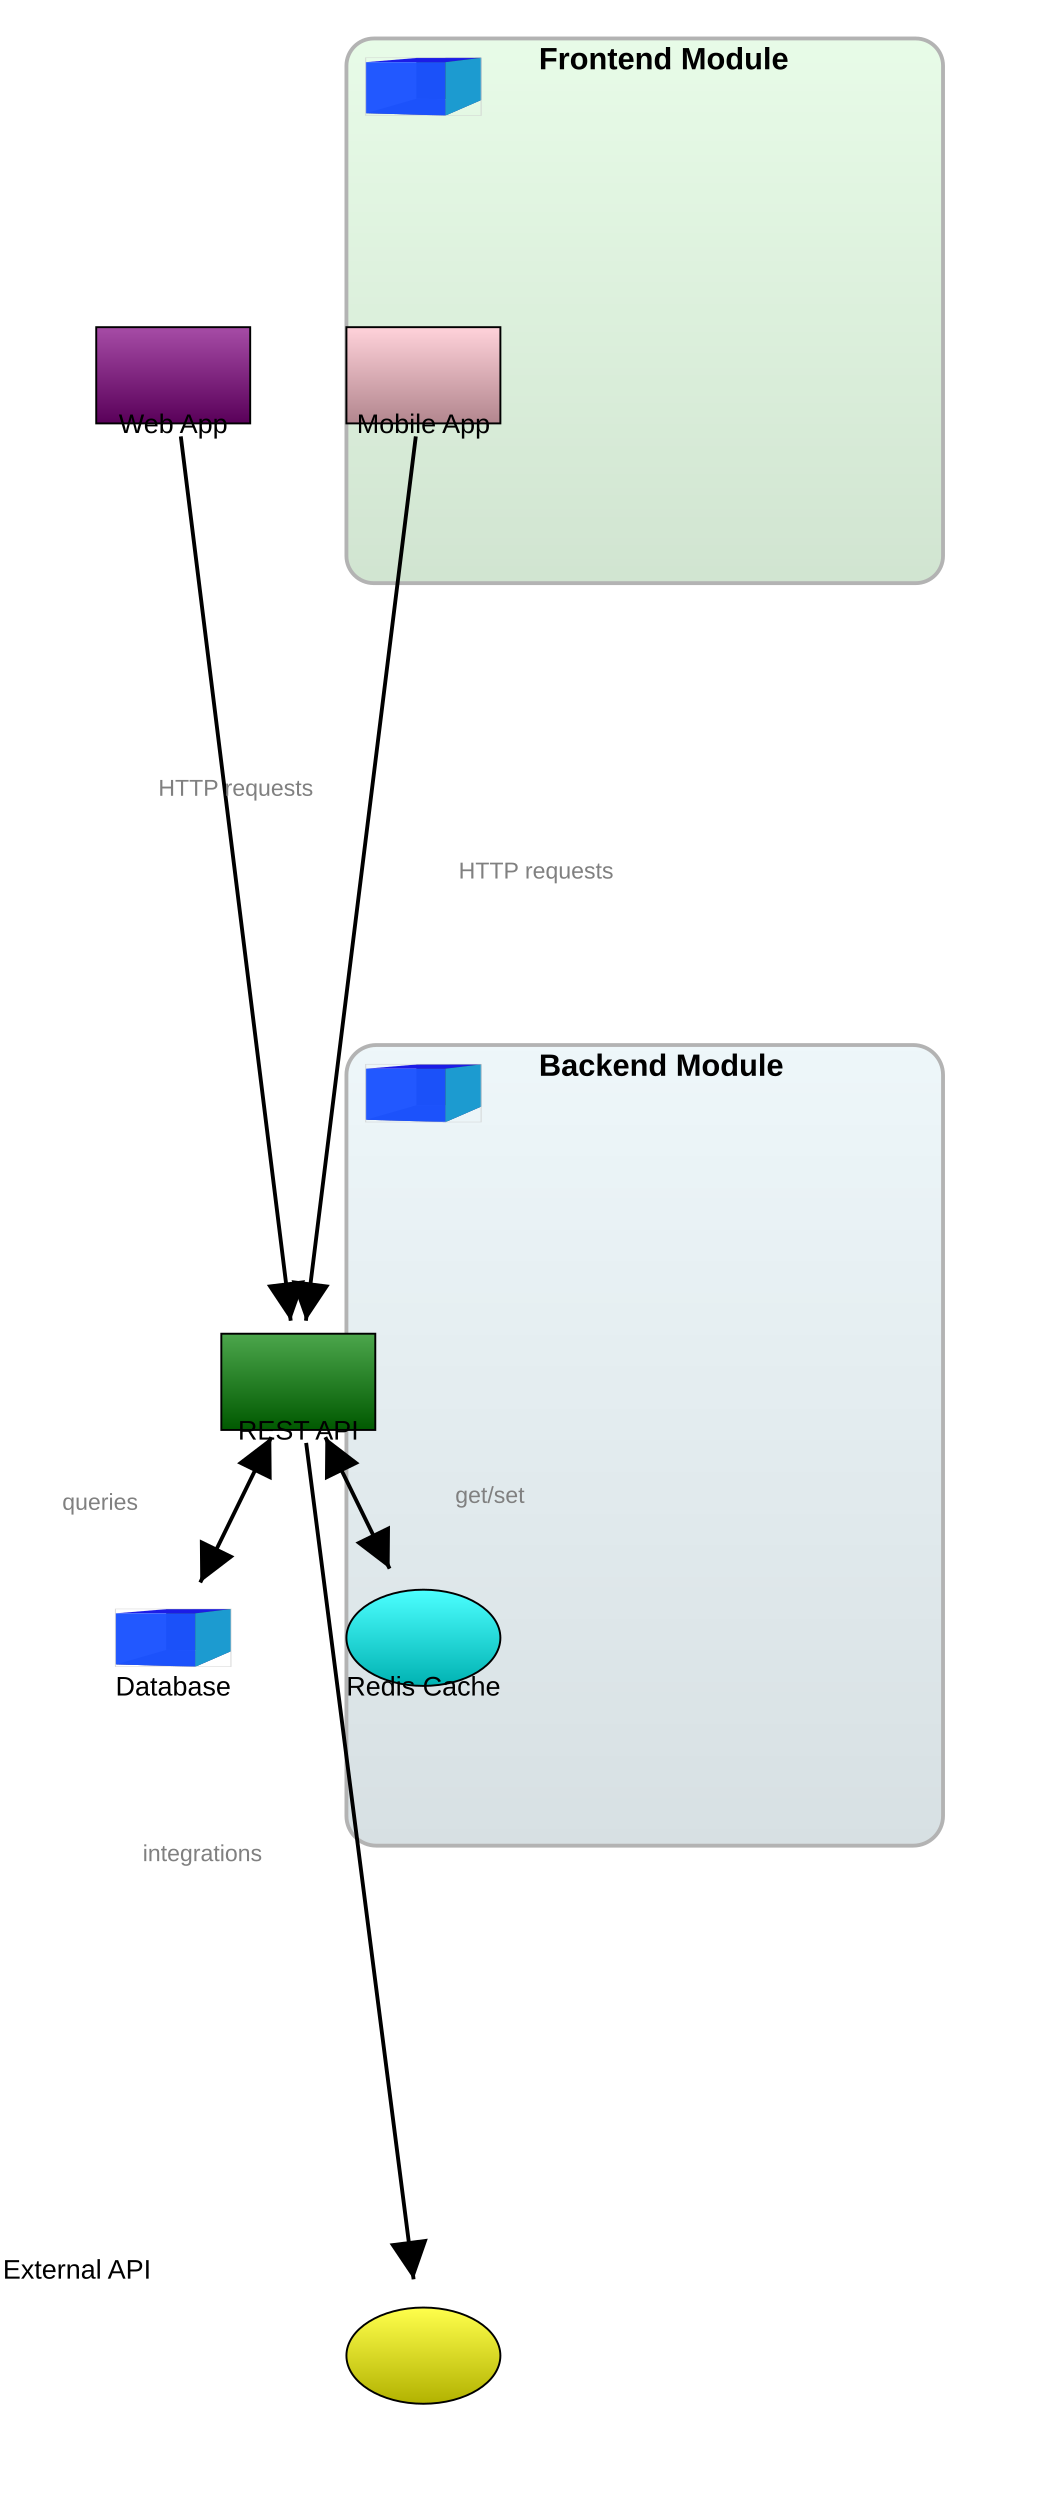
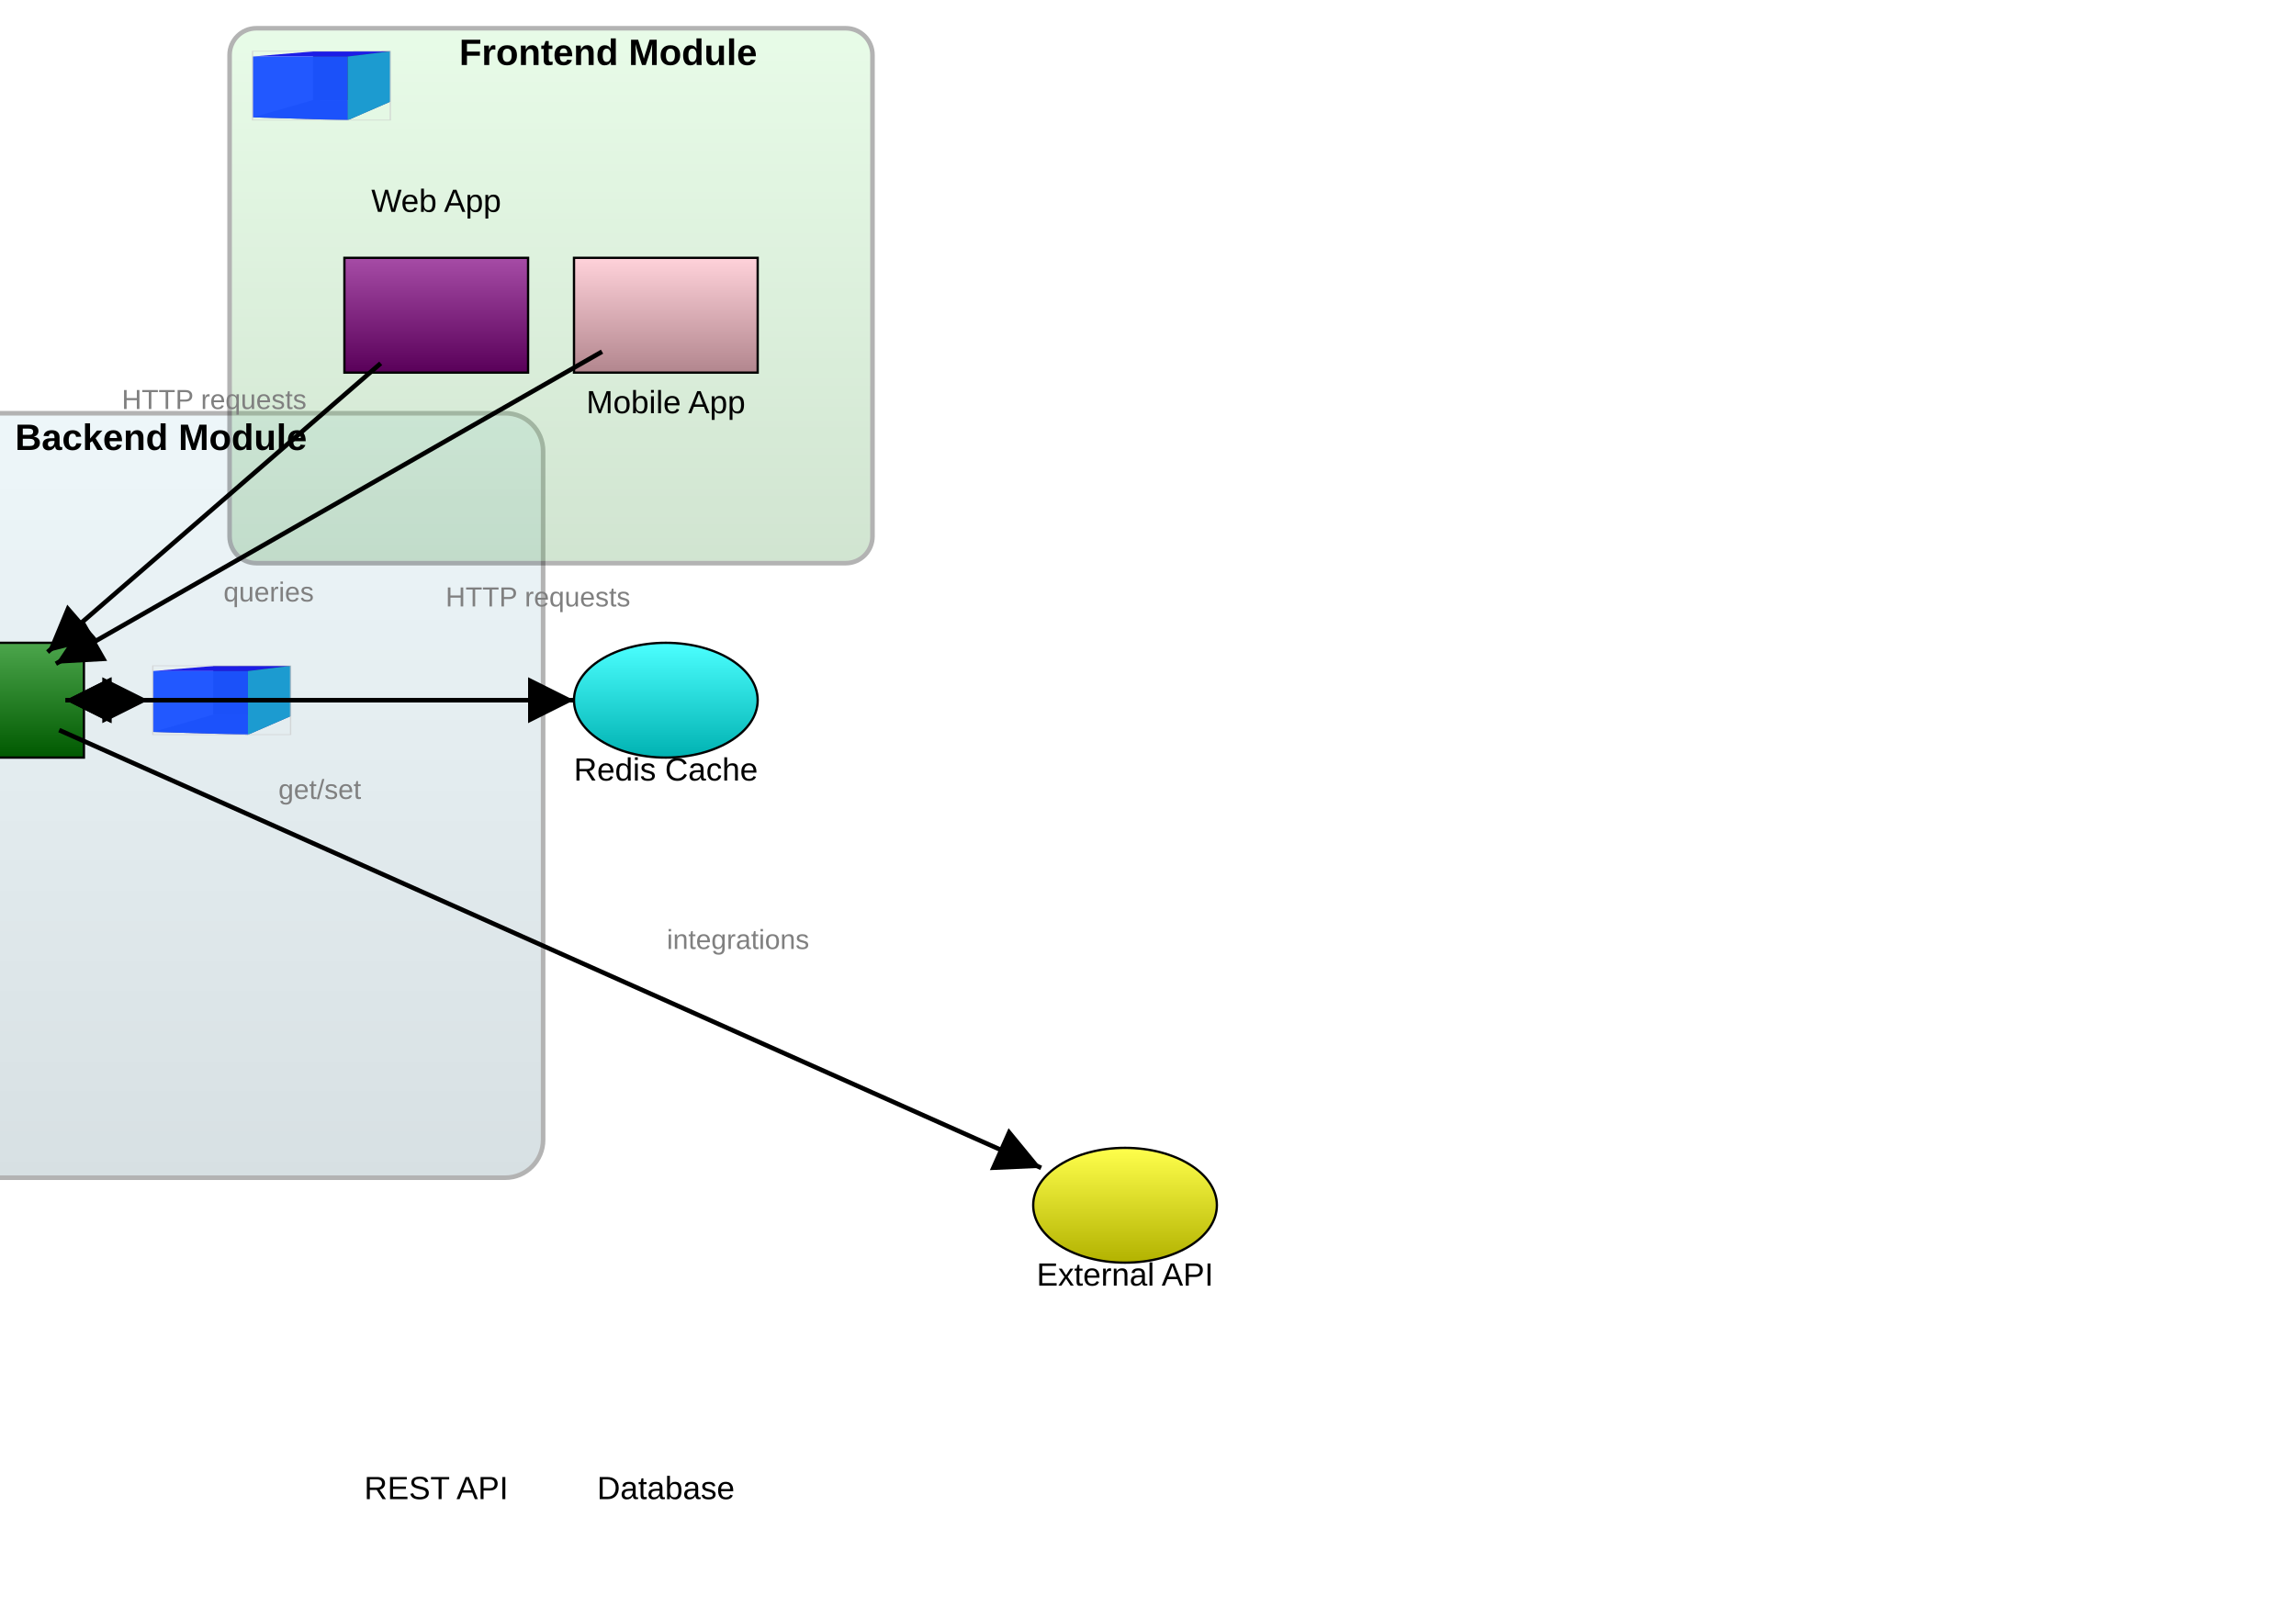
- <svg xmlns="http://www.w3.org/2000/svg" baseProfile="full" height="1299.0" version="1.1" viewBox="0,0,540.0,1299.0" width="540.0">
+ <svg xmlns="http://www.w3.org/2000/svg" baseProfile="full" height="700" version="1.1" viewBox="0,0,1000,700" width="1000">
  <defs>
    <marker id="arrow-end" markerHeight="10" markerWidth="10" orient="auto" refX="10" refY="5">
      <path d="M 0 0 L 10 5 L 0 10 z" fill="black" />
    </marker>
    <marker id="arrow-start" markerHeight="10" markerWidth="10" orient="auto" refX="0" refY="5">
      <path d="M 10 0 L 0 5 L 10 10 z" fill="black" />
    </marker>
    <linearGradient id="gradient-backend-module" x1="0%" x2="0%" y1="0%" y2="100%">
      <stop offset="0%" stop-color="#c5e3ed" />
      <stop offset="100%" stop-color="#7997a1" />
    </linearGradient>
    <linearGradient id="gradient-frontend-module" x1="0%" x2="0%" y1="0%" y2="100%">
      <stop offset="0%" stop-color="#b1f3b1" />
      <stop offset="100%" stop-color="#64a664" />
    </linearGradient>
    <linearGradient id="gradient-api" x1="0%" x2="0%" y1="0%" y2="100%">
      <stop offset="0%" stop-color="#4ca64c" />
      <stop offset="100%" stop-color="#005900" />
    </linearGradient>
    <linearGradient id="gradient-db" x1="0%" x2="0%" y1="0%" y2="100%">
      <stop offset="0%" stop-color="#ffc04c" />
      <stop offset="100%" stop-color="#b27300" />
    </linearGradient>
    <linearGradient id="gradient-cache" x1="0%" x2="0%" y1="0%" y2="100%">
      <stop offset="0%" stop-color="#4cffff" />
      <stop offset="100%" stop-color="#00b2b2" />
    </linearGradient>
    <linearGradient id="gradient-webapp" x1="0%" x2="0%" y1="0%" y2="100%">
      <stop offset="0%" stop-color="#a64ca6" />
      <stop offset="100%" stop-color="#590059" />
    </linearGradient>
    <linearGradient id="gradient-mobile" x1="0%" x2="0%" y1="0%" y2="100%">
      <stop offset="0%" stop-color="#ffd2da" />
      <stop offset="100%" stop-color="#b2868e" />
    </linearGradient>
    <linearGradient id="gradient-external-service" x1="0%" x2="0%" y1="0%" y2="100%">
      <stop offset="0%" stop-color="#ffff4c" />
      <stop offset="100%" stop-color="#b2b200" />
    </linearGradient>
    <linearGradient id="gradient-backend-module_icon" x1="0%" x2="0%" y1="0%" y2="100%">
      <stop offset="0%" stop-color="#c5e3ed" />
      <stop offset="100%" stop-color="#7997a1" />
    </linearGradient>
    <linearGradient id="gradient-frontend-module_icon" x1="0%" x2="0%" y1="0%" y2="100%">
      <stop offset="0%" stop-color="#b1f3b1" />
      <stop offset="100%" stop-color="#64a664" />
    </linearGradient>
  </defs>
-   <rect fill="url(#gradient-backend-module)" height="416.0" opacity="0.3" rx="15.5" ry="15.5" stroke="black" stroke-width="2" width="310.0" x="180.0" y="543.0" />
-   <rect fill="url(#gradient-frontend-module)" height="283.0" opacity="0.3" rx="14.15" ry="14.15" stroke="black" stroke-width="2" width="310.0" x="180.0" y="20.0" />
-   <rect fill="url(#gradient-api)" height="50" stroke="black" width="80" x="115.0" y="693.0" />
+   <rect fill="url(#gradient-backend-module)" height="333.0" opacity="0.3" rx="16.5" ry="16.5" stroke="black" stroke-width="2" width="330.0" x="-93.45" y="180" />
+   <rect fill="url(#gradient-frontend-module)" height="233.0" opacity="0.3" rx="11.65" ry="11.65" stroke="black" stroke-width="2" width="280.0" x="100.0" y="12.308" />
+   <rect fill="url(#gradient-api)" height="50" stroke="black" width="80" x="-43.45" y="280.0" />
  <g id="db">
-     <g transform="translate(60.0,836.0) scale(1.204819,0.6928406) translate(-0.9,-1.4)">
+     <g transform="translate(66.55,290.0) scale(1.204819,0.6928406) translate(-0.9,-1.4)">
      <path d="M 22.754,32.117 0.945,43 V 4.729 L 22.754,1.57 Z" fill="#e9e9ff" stroke="none" />
      <path d="M 50.713,33.121 V 1.463 L 22.754,1.57 V 32.117 Z" fill="#353564" stroke="none" />
      <path d="M 50.713,33.121 35.296,44.771 0.945,43 22.754,32.117 Z" fill="#4d4d9f" stroke="none" />
      <path d="M 50.713,1.463 35.296,4.738 0.945,4.729 22.754,1.57 Z" fill="#1c1ce6" opacity="1" stroke="none" />
      <path d="M 35.296,44.771 V 4.738 L 0.945,4.729 V 43 Z" fill="#1a52ff" opacity="0.96" stroke="none" />
      <path d="M 50.713,33.121 35.296,44.771 V 4.738 L 50.713,1.463 Z" fill="#1c9bd0" stroke="none" />
      <rect fill="none" height="43.3" opacity="0.67" stroke="#cbcbcb" stroke-width="0.48" width="49.8" x="0.9" y="1.4" />
    </g>
  </g>
-   <ellipse cx="220.0" cy="851.0" fill="url(#gradient-cache)" rx="40.0" ry="25.0" stroke="black" />
-   <rect fill="url(#gradient-webapp)" height="50" stroke="black" width="80" x="50.0" y="170.0" />
-   <rect fill="url(#gradient-mobile)" height="50" stroke="black" width="80" x="180.0" y="170.0" />
-   <ellipse cx="220.0" cy="1224.0" fill="url(#gradient-external-service)" rx="40.0" ry="25.0" stroke="black" />
+   <ellipse cx="290.0" cy="305.0" fill="url(#gradient-cache)" rx="40.0" ry="25.0" stroke="black" />
+   <rect fill="url(#gradient-webapp)" height="50" stroke="black" width="80" x="150.0" y="112.308" />
+   <rect fill="url(#gradient-mobile)" height="50" stroke="black" width="80" x="250.0" y="112.308" />
+   <ellipse cx="490.0" cy="525.0" fill="url(#gradient-external-service)" rx="40.0" ry="25.0" stroke="black" />
  <g id="backend-module_icon">
-     <g transform="translate(190.0,553.0) scale(1.204819,0.6928406) translate(-0.9,-1.4)">
+     <g transform="translate(-83.45,190.0) scale(1.204819,0.6928406) translate(-0.9,-1.4)">
      <path d="M 22.754,32.117 0.945,43 V 4.729 L 22.754,1.57 Z" fill="#e9e9ff" stroke="none" />
      <path d="M 50.713,33.121 V 1.463 L 22.754,1.57 V 32.117 Z" fill="#353564" stroke="none" />
      <path d="M 50.713,33.121 35.296,44.771 0.945,43 22.754,32.117 Z" fill="#4d4d9f" stroke="none" />
      <path d="M 50.713,1.463 35.296,4.738 0.945,4.729 22.754,1.57 Z" fill="#1c1ce6" opacity="1" stroke="none" />
      <path d="M 35.296,44.771 V 4.738 L 0.945,4.729 V 43 Z" fill="#1a52ff" opacity="0.96" stroke="none" />
      <path d="M 50.713,33.121 35.296,44.771 V 4.738 L 50.713,1.463 Z" fill="#1c9bd0" stroke="none" />
      <rect fill="none" height="43.3" opacity="0.67" stroke="#cbcbcb" stroke-width="0.48" width="49.8" x="0.9" y="1.4" />
    </g>
  </g>
  <g id="frontend-module_icon">
-     <g transform="translate(190.0,30.0) scale(1.204819,0.6928406) translate(-0.9,-1.4)">
+     <g transform="translate(110.0,22.30769) scale(1.204819,0.6928406) translate(-0.9,-1.4)">
      <path d="M 22.754,32.117 0.945,43 V 4.729 L 22.754,1.57 Z" fill="#e9e9ff" stroke="none" />
      <path d="M 50.713,33.121 V 1.463 L 22.754,1.57 V 32.117 Z" fill="#353564" stroke="none" />
      <path d="M 50.713,33.121 35.296,44.771 0.945,43 22.754,32.117 Z" fill="#4d4d9f" stroke="none" />
      <path d="M 50.713,1.463 35.296,4.738 0.945,4.729 22.754,1.57 Z" fill="#1c1ce6" opacity="1" stroke="none" />
      <path d="M 35.296,44.771 V 4.738 L 0.945,4.729 V 43 Z" fill="#1a52ff" opacity="0.96" stroke="none" />
      <path d="M 50.713,33.121 35.296,44.771 V 4.738 L 50.713,1.463 Z" fill="#1c9bd0" stroke="none" />
      <rect fill="none" height="43.3" opacity="0.67" stroke="#cbcbcb" stroke-width="0.48" width="49.8" x="0.9" y="1.4" />
    </g>
  </g>
-   <line marker-end="url(#arrow-end)" marker-start="url(#arrow-start)" stroke="black" stroke-width="2" x1="140.949" x2="104.051" y1="746.75" y2="822.25" />
-   <line marker-end="url(#arrow-end)" marker-start="url(#arrow-start)" stroke="black" stroke-width="2" x1="169.051" x2="202.436" y1="746.75" y2="815.062" />
-   <polyline fill="none" marker-end="url(#arrow-end)" points="93.947,226.756 151.053,686.244" stroke="black" stroke-width="2" />
-   <polyline fill="none" marker-end="url(#arrow-end)" points="216.053,226.756 158.947,686.244" stroke="black" stroke-width="2" />
-   <polyline fill="none" marker-end="url(#arrow-end)" points="159.077,749.739 214.904,1184.326" stroke="black" stroke-width="2" />
-   <text fill="black" font-family="Arial, sans-serif" font-size="14px" text-anchor="middle" x="155.0" y="748.0">REST API</text>
-   <text fill="black" font-family="Arial, sans-serif" font-size="14px" text-anchor="middle" x="90.0" y="881.0">Database</text>
-   <text fill="black" font-family="Arial, sans-serif" font-size="14px" text-anchor="middle" x="220.0" y="881.0">Redis Cache</text>
-   <text fill="black" font-family="Arial, sans-serif" font-size="14px" text-anchor="middle" x="90.0" y="225.0">Web App</text>
-   <text fill="black" font-family="Arial, sans-serif" font-size="14px" text-anchor="middle" x="220.0" y="225.0">Mobile App</text>
-   <text fill="black" font-family="Arial, sans-serif" font-size="14px" text-anchor="middle" x="40.0" y="1184.0">External API</text>
-   <text fill="gray" font-family="Arial, sans-serif" font-size="12px" text-anchor="end" x="71.7" y="784.5">queries</text>
-   <text fill="gray" font-family="Arial, sans-serif" font-size="12px" text-anchor="start" x="236.544" y="780.906">get/set</text>
-   <text fill="gray" font-family="Arial, sans-serif" font-size="12px" text-anchor="middle" x="122.5" y="413.5">HTTP requests</text>
-   <text fill="gray" font-family="Arial, sans-serif" font-size="12px" text-anchor="start" x="238.3" y="456.5">HTTP requests</text>
-   <text fill="gray" font-family="Arial, sans-serif" font-size="12px" text-anchor="end" x="136.19" y="967.033">integrations</text>
-   <text fill="black" font-family="Arial, sans-serif" font-size="16px" font-weight="bold" text-anchor="start" x="280.0" y="559.0">Backend Module</text>
-   <text fill="black" font-family="Arial, sans-serif" font-size="16px" font-weight="bold" text-anchor="start" x="280.0" y="36.0">Frontend Module</text>
+   <line marker-end="url(#arrow-end)" marker-start="url(#arrow-start)" stroke="black" stroke-width="2" x1="28.55" x2="64.55" y1="305.0" y2="305.0" />
+   <line marker-end="url(#arrow-end)" marker-start="url(#arrow-start)" stroke="black" stroke-width="2" x1="28.55" x2="250.0" y1="305.0" y2="305.0" />
+   <polyline fill="none" marker-end="url(#arrow-end)" points="165.82,158.268 20.73,284.04" stroke="black" stroke-width="2" />
+   <polyline fill="none" marker-end="url(#arrow-end)" points="262.216,153.185 24.334,289.123" stroke="black" stroke-width="2" />
+   <polyline fill="none" marker-end="url(#arrow-end)" points="25.777,318.03 453.466,508.712" stroke="black" stroke-width="2" />
+   <text fill="black" font-family="Arial, sans-serif" font-size="14px" text-anchor="middle" x="190.0" y="653.0">REST API</text>
+   <text fill="black" font-family="Arial, sans-serif" font-size="14px" text-anchor="middle" x="290.0" y="653.0">Database</text>
+   <text fill="black" font-family="Arial, sans-serif" font-size="14px" text-anchor="middle" x="290.0" y="340.0">Redis Cache</text>
+   <text fill="black" font-family="Arial, sans-serif" font-size="14px" text-anchor="middle" x="190.0" y="92.308">Web App</text>
+   <text fill="black" font-family="Arial, sans-serif" font-size="14px" text-anchor="middle" x="290.0" y="180.0">Mobile App</text>
+   <text fill="black" font-family="Arial, sans-serif" font-size="14px" text-anchor="middle" x="490.0" y="560.0">External API</text>
+   <text fill="gray" font-family="Arial, sans-serif" font-size="12px" text-anchor="start" x="97.35" y="262.0">queries</text>
+   <text fill="gray" font-family="Arial, sans-serif" font-size="12px" text-anchor="middle" x="139.275" y="348.0">get/set</text>
+   <text fill="gray" font-family="Arial, sans-serif" font-size="12px" text-anchor="middle" x="93.275" y="178.154">HTTP requests</text>
+   <text fill="gray" font-family="Arial, sans-serif" font-size="12px" text-anchor="start" x="194.075" y="264.154">HTTP requests</text>
+   <text fill="gray" font-family="Arial, sans-serif" font-size="12px" text-anchor="start" x="290.422" y="413.371">integrations</text>
+   <text fill="black" font-family="Arial, sans-serif" font-size="16px" font-weight="bold" text-anchor="start" x="6.55" y="196">Backend Module</text>
+   <text fill="black" font-family="Arial, sans-serif" font-size="16px" font-weight="bold" text-anchor="start" x="200.0" y="28.308">Frontend Module</text>
</svg>
